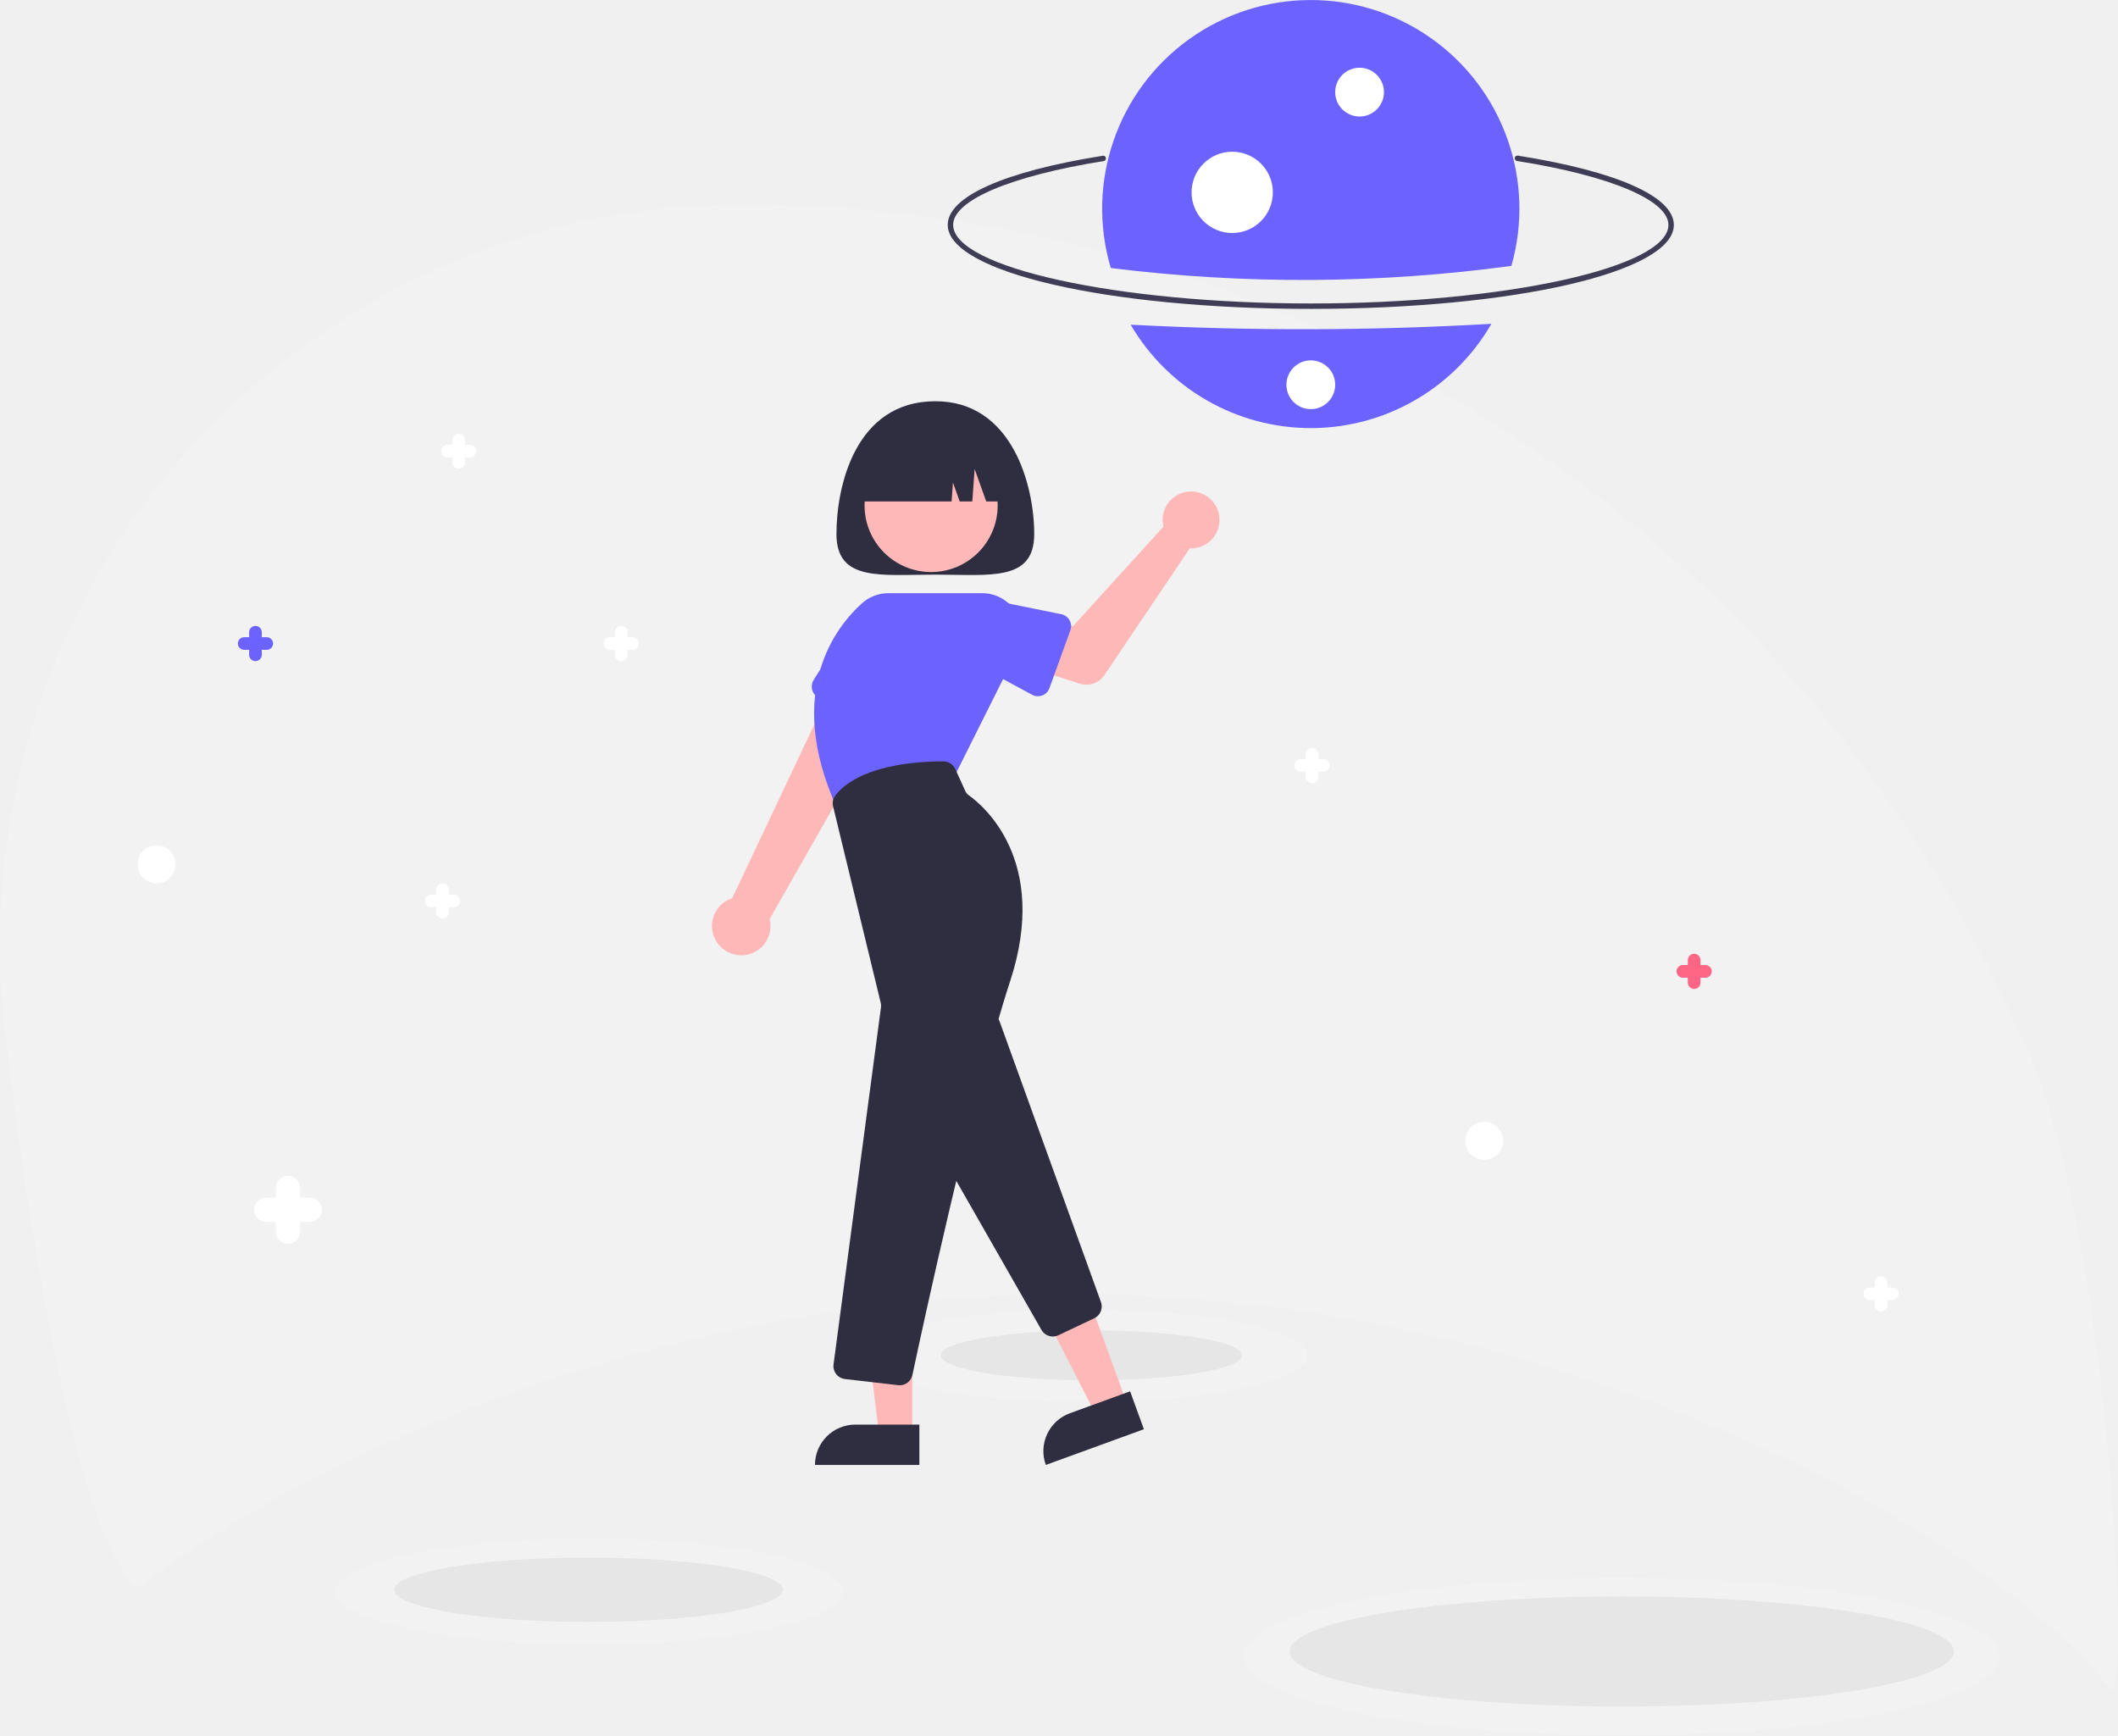
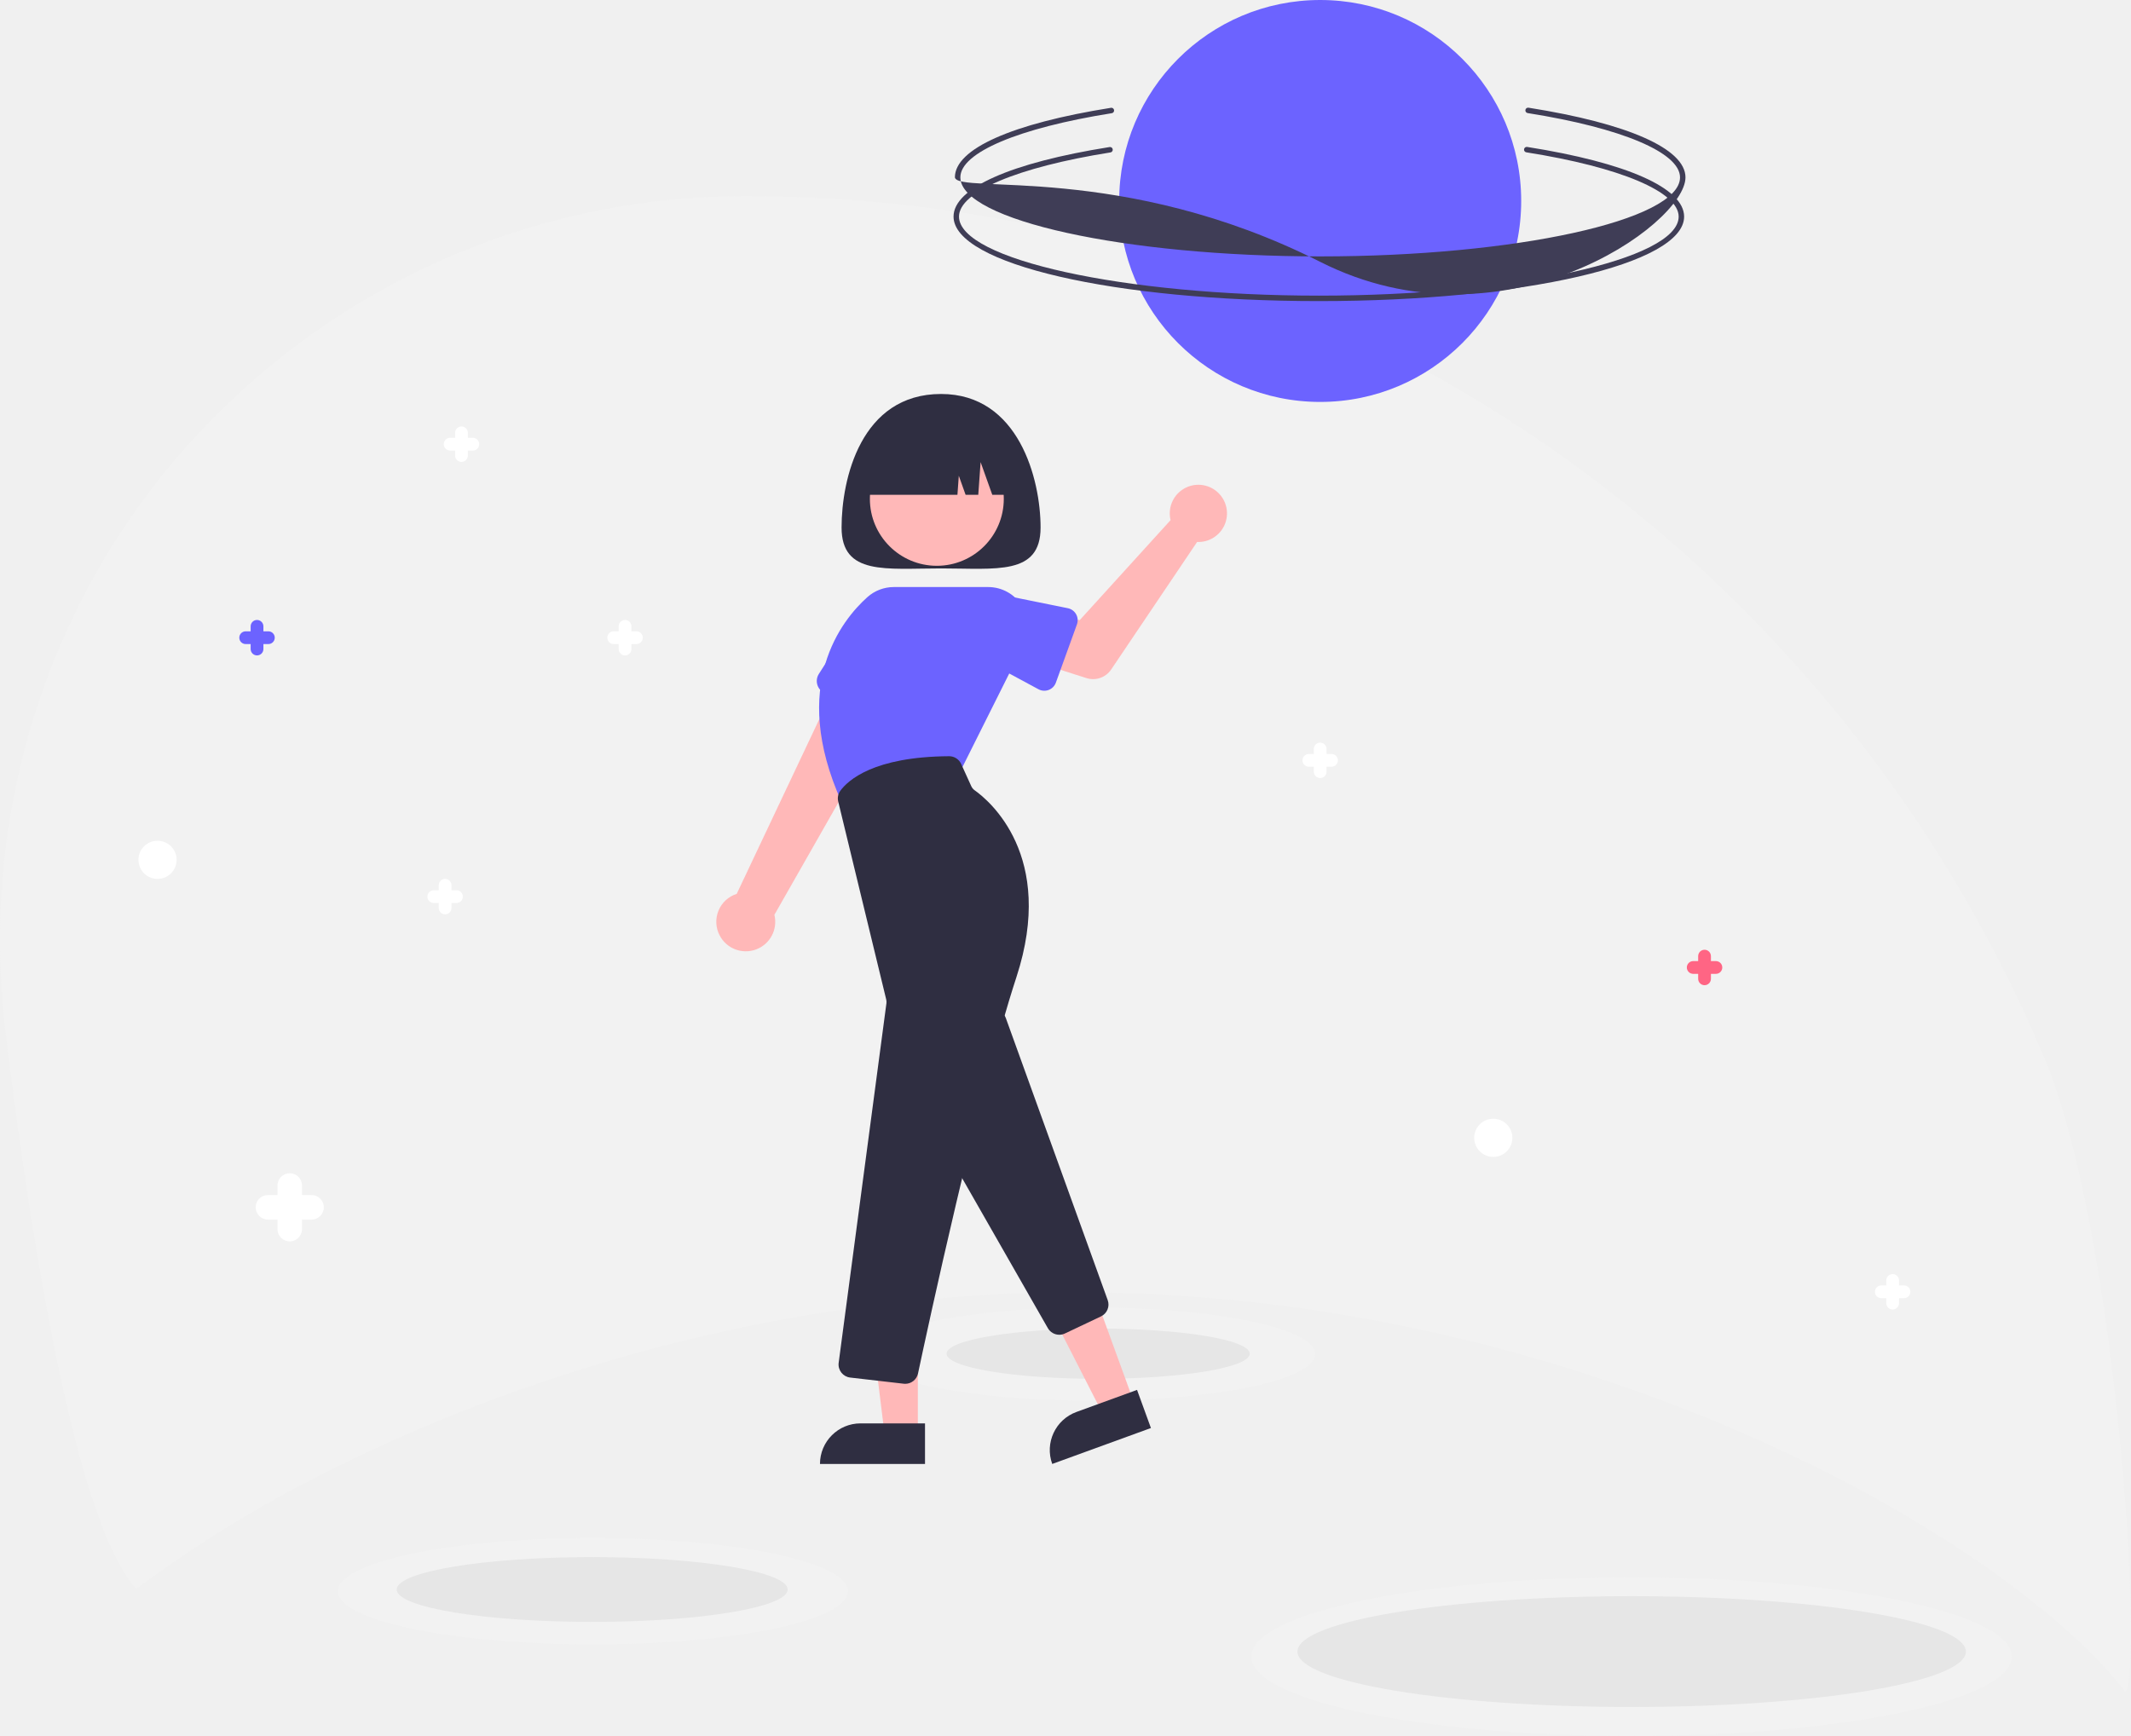
- <svg xmlns="http://www.w3.org/2000/svg" id="a440bc83-d4cf-42ba-bc9f-600e72f10f51" data-name="Layer 1" width="781.723" height="640.45" viewBox="0 0 781.723 640.45">
-   <path d="M319.931,670.934C369.269,645.357,471.26,602.451,600,602.451s230.731,42.907,280.069,68.483c48.032,24.9,86.661,54.258,104.858,78.211,6.633-9.028-3.102-169.642-30.044-233.34A516.235,516.235,0,0,0,478.82,200.25a273.27,273.27,0,0,0-194.505,80.567q-1.624,1.624-3.217,3.269c-57.017,58.899-83.64,140.844-73.92,222.242,6.92,57.952,23.976,179.165,48.074,204.866A458.813,458.813,0,0,1,319.931,670.934Z" transform="translate(-205.2132 -124.75)" fill="#f2f2f2" />
-   <ellipse cx="400.52" cy="500.35" rx="81.969" ry="17.1" fill="#f2f2f2" />
-   <path d="M689.003,238.75c-75.14-.007-133.999-13.629-133.997-31.012.001-10.422,20.858-19.719,57.222-25.506a1,1,0,1,1,.314,1.975c-34.255,5.452-55.536,14.469-55.537,23.531-.001,15.72,60.446,29.005,131.997,29.012s132.001-13.268,132.003-28.988c.001-9.101-21.414-18.143-55.888-23.598a1,1,0,1,1,.313-1.976c36.591,5.79,57.576,15.111,57.575,25.574C823.005,225.145,764.143,238.757,689.003,238.75Z" transform="translate(-205.2132 -124.75)" fill="#3f3d56" />
-   <path d="M622.524,244.582a76.983,76.983,0,0,0,133.15-.324A1211.979,1211.979,0,0,1,622.524,244.582Z" transform="translate(-205.2132 -124.75)" fill="#6c63ff" />
-   <path d="M763.047,222.88a76.997,76.997,0,1,0-147.857.786A572.233,572.233,0,0,0,763.047,222.88Z" transform="translate(-205.2132 -124.75)" fill="#6c63ff" />
-   <circle cx="501.799" cy="34" r="9" fill="#fff" />
-   <circle cx="454.794" cy="70.997" r="15" fill="#fff" />
-   <circle cx="483.799" cy="142" r="9" fill="#fff" />
-   <ellipse cx="402.84" cy="500.204" rx="55.605" ry="9.218" fill="#e6e6e6" />
-   <ellipse cx="217.52" cy="587.353" rx="93.552" ry="19.516" fill="#f2f2f2" />
-   <ellipse cx="598.52" cy="611.35" rx="139.491" ry="29.1" fill="#f2f2f2" />
-   <ellipse cx="217.235" cy="586.726" rx="71.711" ry="11.888" fill="#e6e6e6" />
-   <ellipse cx="598.551" cy="609.501" rx="122.603" ry="20.324" fill="#e6e6e6" />
-   <circle cx="57.787" cy="319" r="7" fill="#fff" />
-   <circle cx="547.787" cy="421" r="7" fill="#fff" />
-   <path d="M513.933,321.83c0,17.673,16.342,15,36.5,15s36.5,2.673,36.5-15-7.982-49-36.5-49C520.933,272.83,513.933,304.157,513.933,321.83Z" transform="translate(-205.2132 -124.75)" fill="#2f2e41" />
-   <path d="M469.207,471.483a10.743,10.743,0,0,1,6.253-15.24l41.816-88.459,19.128,13.413-47.119,82.735a10.801,10.801,0,0,1-20.078,7.551Z" transform="translate(-205.2132 -124.75)" fill="#ffb8b8" />
-   <path d="M505.039,379.529a4.812,4.812,0,0,1,.552-3.973l13.001-20.382a13.377,13.377,0,0,1,24.456,10.85l-6.549,23.353a4.817,4.817,0,0,1-6.604,3.096l-22.209-9.931A4.811,4.811,0,0,1,505.039,379.529Z" transform="translate(-205.2132 -124.75)" fill="#6c63ff" />
-   <polygon points="415.837 517.679 404.317 521.874 382.656 479.436 399.658 473.245 415.837 517.679" fill="#ffb8b8" />
-   <path d="M602.385,644.381h23.644a0,0,0,0,1,0,0v14.887a0,0,0,0,1,0,0H587.498a0,0,0,0,1,0,0v0A14.887,14.887,0,0,1,602.385,644.381Z" transform="translate(-391.6041 122.1755) rotate(-20.00652)" fill="#2f2e41" />
-   <path d="M589.601,615.585l-43.887-76.802a4.822,4.822,0,0,1,.052-4.868l19.762-32.937a4.817,4.817,0,0,1,8.661.841l37.364,103.468a4.799,4.799,0,0,1-2.469,5.99l-13.239,6.271a4.773,4.773,0,0,1-2.044.459A4.84,4.84,0,0,1,589.601,615.585Z" transform="translate(-205.2132 -124.75)" fill="#2f2e41" />
-   <circle cx="343.662" cy="186.56" r="24.561" fill="#ffb8b8" />
-   <path d="M513.94,422.561c-19.342-42.889.157-66.859,9.439-75.173a14.557,14.557,0,0,1,9.73-3.721h34.599a14.576,14.576,0,0,1,13.038,21.095l-23.13,46.259-43.488,11.96Z" transform="translate(-205.2132 -124.75)" fill="#6c63ff" />
-   <polygon points="336.698 529.276 324.438 529.275 318.606 481.987 336.7 481.988 336.698 529.276" fill="#ffb8b8" />
-   <path d="M315.681,525.772h23.644a0,0,0,0,1,0,0v14.887a0,0,0,0,1,0,0H300.794a0,0,0,0,1,0,0v0A14.887,14.887,0,0,1,315.681,525.772Z" fill="#2f2e41" />
-   <path d="M536.716,635.973l-19.629-2.264a4.818,4.818,0,0,1-4.223-5.42l17.518-131.9a3.75,3.75,0,0,0-.073-1.377l-17.608-72.645a4.761,4.761,0,0,1,.754-3.926c2.73-3.764,12.086-12.537,39.914-12.703h.03a4.834,4.834,0,0,1,4.397,2.827l3.712,8.166a3.763,3.763,0,0,0,1.253,1.513c5.11,3.617,29.862,23.918,15.328,68.489C563.806,530.54,545.504,615.587,541.98,632.191a4.791,4.791,0,0,1-4.698,3.814A4.925,4.925,0,0,1,536.716,635.973Z" transform="translate(-205.2132 -124.75)" fill="#2f2e41" />
-   <path d="M634.355,317.474a10.527,10.527,0,0,0,.273,1.635l-33.347,36.708-11.778-2.538-6.154,17.274,20.413,6.52A8,8,0,0,0,612.831,373.921l31.521-46.795a10.497,10.497,0,1,0-9.997-9.651Z" transform="translate(-205.2132 -124.75)" fill="#ffb8b8" />
-   <path d="M600.271,357.373l-7.731,21.372a4.5,4.5,0,0,1-6.366,2.431L566.226,370.429A12.497,12.497,0,0,1,574.797,346.95l22.136,4.482a4.5,4.5,0,0,1,3.337,5.941Z" transform="translate(-205.2132 -124.75)" fill="#6c63ff" />
-   <path d="M578.933,309.83v0H569.218l-4.286-12-.857,12h-4.643l-2.5-7-.5,7h-34.5v0a26,26,0,0,1,26-26h5A26,26,0,0,1,578.933,309.83Z" transform="translate(-205.2132 -124.75)" fill="#2f2e41" />
-   <path d="M319.5,566.75H316v-3.5a4.5,4.5,0,0,0-9,0v3.5h-3.5a4.5,4.5,0,0,0,0,9H307v3.5a4.5,4.5,0,0,0,9,0v-3.5h3.5a4.5,4.5,0,0,0,0-9Z" transform="translate(-205.2132 -124.75)" fill="#fff" />
-   <path d="M834.66,480.91h-1.82v-1.82a2.34,2.34,0,0,0-4.68,0v1.82h-1.82a2.34,2.34,0,0,0,0,4.68h1.82v1.82a2.34,2.34,0,0,0,4.68,0v-1.82h1.82a2.34,2.34,0,1,0,0-4.68Z" transform="translate(-205.2132 -124.75)" fill="#ff6584" />
-   <path d="M303.66,359.91h-1.82v-1.82a2.34,2.34,0,1,0-4.68,0v1.82h-1.82a2.34,2.34,0,1,0,0,4.68h1.82v1.82a2.34,2.34,0,1,0,4.68,0v-1.82h1.82a2.34,2.34,0,1,0,0-4.68Z" transform="translate(-205.2132 -124.75)" fill="#6c63ff" />
-   <path d="M438.66,359.91h-1.82v-1.82a2.34,2.34,0,1,0-4.68,0v1.82h-1.82a2.34,2.34,0,1,0,0,4.68h1.82v1.82a2.34,2.34,0,1,0,4.68,0v-1.82h1.82a2.34,2.34,0,1,0,0-4.68Z" transform="translate(-205.2132 -124.75)" fill="#fff" />
-   <path d="M903.66,599.91h-1.82v-1.82a2.34,2.34,0,0,0-4.68,0v1.82h-1.82a2.34,2.34,0,0,0,0,4.68h1.82v1.82a2.34,2.34,0,0,0,4.68,0v-1.82h1.82a2.34,2.34,0,0,0,0-4.68Z" transform="translate(-205.2132 -124.75)" fill="#fff" />
-   <path d="M693.66,404.91h-1.82v-1.82a2.34,2.34,0,0,0-4.68,0v1.82h-1.82a2.34,2.34,0,0,0,0,4.68h1.82v1.82a2.34,2.34,0,0,0,4.68,0v-1.82h1.82a2.34,2.34,0,1,0,0-4.68Z" transform="translate(-205.2132 -124.75)" fill="#fff" />
-   <path d="M372.66,454.91h-1.82v-1.82a2.34,2.34,0,1,0-4.68,0v1.82h-1.82a2.34,2.34,0,1,0,0,4.68h1.82v1.82a2.34,2.34,0,1,0,4.68,0v-1.82h1.82a2.34,2.34,0,1,0,0-4.68Z" transform="translate(-205.2132 -124.75)" fill="#fff" />
-   <path d="M378.66,288.91h-1.82v-1.82a2.34,2.34,0,1,0-4.68,0v1.82h-1.82a2.34,2.34,0,1,0,0,4.68h1.82v1.82a2.34,2.34,0,1,0,4.68,0v-1.82h1.82a2.34,2.34,0,1,0,0-4.68Z" transform="translate(-205.2132 -124.75)" fill="#fff" />
+ <svg xmlns="http://www.w3.org/2000/svg" id="f12e60ce-a93c-43f8-9851-c621cf232bcc" data-name="Layer 1" width="781.723" height="636.922" viewBox="0 0 781.723 636.922">
+   <path d="M323.856,674.195c49.338-25.576,151.33-68.483,280.069-68.483s230.731,42.907,280.069,68.483c48.032,24.9,86.661,54.258,104.858,78.211,6.633-9.028-3.102-169.642-30.044-233.34A516.235,516.235,0,0,0,482.745,203.511a273.27,273.27,0,0,0-194.505,80.567q-1.624,1.624-3.217,3.269c-57.017,58.899-83.64,140.844-73.92,222.242,6.92,57.952,23.976,179.165,48.074,204.866A458.814,458.814,0,0,1,323.856,674.195Z" transform="translate(-209.1386 -131.5388)" fill="#f2f2f2" />
+   <circle cx="484.291" cy="73.736" r="73.736" fill="#6c63ff" />
+   <ellipse cx="400.52" cy="496.822" rx="81.969" ry="17.1" fill="#f2f2f2" />
+   <path d="M692.929,242.011c-75.14-.007-133.999-13.629-133.997-31.012.001-10.422,20.858-19.719,57.222-25.506a1,1,0,1,1,.327,1.973l-.013.002c-34.255,5.452-55.536,14.469-55.537,23.531-.001,15.72,60.446,29.005,131.997,29.012s132.001-13.268,132.003-28.988c.001-9.101-21.414-18.143-55.888-23.598a1,1,0,1,1,.306-1.977l.007.001c36.591,5.79,57.576,15.111,57.575,25.574C826.93,228.406,768.069,242.018,692.929,242.011Z" transform="translate(-209.1386 -131.5388)" fill="#3f3d56" />
+   <ellipse cx="402.84" cy="496.676" rx="55.605" ry="9.218" fill="#e6e6e6" />
+   <ellipse cx="217.52" cy="583.825" rx="93.552" ry="19.516" fill="#f2f2f2" />
+   <ellipse cx="598.52" cy="607.822" rx="139.491" ry="29.1" fill="#f2f2f2" />
+   <ellipse cx="217.235" cy="583.198" rx="71.711" ry="11.888" fill="#e6e6e6" />
+   <ellipse cx="598.551" cy="605.974" rx="122.603" ry="20.324" fill="#e6e6e6" />
+   <circle cx="57.787" cy="315.472" r="7" fill="#fff" />
+   <circle cx="547.787" cy="417.472" r="7" fill="#fff" />
+   <path d="M517.858,325.091c0,17.673,16.342,15,36.5,15s36.5,2.673,36.5-15-7.982-49-36.5-49C524.858,276.091,517.858,307.418,517.858,325.091Z" transform="translate(-209.1386 -131.5388)" fill="#2f2e41" />
+   <path d="M473.133,474.744a10.743,10.743,0,0,1,6.253-15.24l41.816-88.459,19.128,13.413L493.211,467.193a10.801,10.801,0,0,1-20.078,7.551Z" transform="translate(-209.1386 -131.5388)" fill="#ffb8b8" />
+   <path d="M508.965,382.79a4.812,4.812,0,0,1,.552-3.973l13.001-20.382A13.377,13.377,0,0,1,546.974,369.285l-6.549,23.353a4.817,4.817,0,0,1-6.604,3.096l-22.209-9.931A4.811,4.811,0,0,1,508.965,382.79Z" transform="translate(-209.1386 -131.5388)" fill="#6c63ff" />
+   <polygon points="415.837 514.151 404.317 518.346 382.656 475.908 399.658 469.717 415.837 514.151" fill="#ffb8b8" />
+   <path d="M604.028,649.589l22.217-8.089h0l5.093,13.988h0L595.133,668.671h0A14.887,14.887,0,0,1,604.028,649.589Z" transform="translate(-209.1386 -131.5388)" fill="#2f2e41" />
+   <path d="M593.526,618.846l-43.887-76.802a4.822,4.822,0,0,1,.052-4.868l19.762-32.937a4.817,4.817,0,0,1,8.661.841l37.364,103.468a4.799,4.799,0,0,1-2.469,5.99l-13.239,6.271a4.773,4.773,0,0,1-2.044.459A4.84,4.84,0,0,1,593.526,618.846Z" transform="translate(-209.1386 -131.5388)" fill="#2f2e41" />
+   <circle cx="343.662" cy="183.032" r="24.561" fill="#ffb8b8" />
+   <path d="M517.865,425.822c-19.342-42.889.157-66.859,9.439-75.173a14.557,14.557,0,0,1,9.73-3.721h34.599a14.576,14.576,0,0,1,13.038,21.095l-23.13,46.259-43.488,11.96Z" transform="translate(-209.1386 -131.5388)" fill="#6c63ff" />
+   <polygon points="336.698 525.748 324.438 525.747 318.606 478.459 336.7 478.46 336.698 525.748" fill="#ffb8b8" />
+   <path d="M524.82,653.783h23.644V668.67H509.933A14.887,14.887,0,0,1,524.82,653.783Z" transform="translate(-209.1386 -131.5388)" fill="#2f2e41" />
+   <path d="M540.642,639.234l-19.629-2.264a4.818,4.818,0,0,1-4.233-5.339c.003-.027.006-.054.01-.081l17.518-131.9a3.75,3.75,0,0,0-.073-1.377l-17.608-72.645a4.761,4.761,0,0,1,.754-3.926c2.73-3.764,12.086-12.537,39.914-12.703h.03a4.834,4.834,0,0,1,4.397,2.827l3.712,8.166a3.763,3.763,0,0,0,1.253,1.513c5.11,3.617,29.862,23.918,15.328,68.489-14.285,43.807-32.587,128.855-36.111,145.459a4.791,4.791,0,0,1-4.698,3.814A4.915,4.915,0,0,1,540.642,639.234Z" transform="translate(-209.1386 -131.5388)" fill="#2f2e41" />
+   <path d="M638.28,320.735a10.528,10.528,0,0,0,.273,1.635l-33.347,36.708-11.778-2.538-6.154,17.274,20.413,6.52a8,8,0,0,0,9.069-3.151l31.521-46.795a10.497,10.497,0,1,0-9.997-9.651Z" transform="translate(-209.1386 -131.5388)" fill="#ffb8b8" />
+   <path d="M604.196,360.634l-7.731,21.372a4.5,4.5,0,0,1-6.366,2.431l-19.948-10.747a12.497,12.497,0,0,1,8.571-23.479l22.136,4.482a4.5,4.5,0,0,1,3.337,5.941Z" transform="translate(-209.1386 -131.5388)" fill="#6c63ff" />
+   <path d="M582.858,313.091h-9.714l-4.286-12-.857,12h-4.643l-2.5-7-.5,7h-34.5a26,26,0,0,1,26-26h5A26,26,0,0,1,582.858,313.091Z" transform="translate(-209.1386 -131.5388)" fill="#2f2e41" />
+   <path d="M323.425,570.011h-3.5v-3.5a4.5,4.5,0,0,0-9,0v3.5h-3.5a4.5,4.5,0,0,0,0,9h3.5v3.5a4.5,4.5,0,0,0,9,0v-3.5h3.5a4.5,4.5,0,0,0,0-9Z" transform="translate(-209.1386 -131.5388)" fill="#fff" />
+   <path d="M838.585,484.171h-1.82v-1.82a2.34,2.34,0,0,0-4.68,0v1.82h-1.82a2.34,2.34,0,0,0,0,4.68h1.82v1.82a2.34,2.34,0,0,0,4.68,0v-1.82h1.82a2.34,2.34,0,0,0,.008-4.68Z" transform="translate(-209.1386 -131.5388)" fill="#ff6584" />
+   <path d="M307.585,363.171h-1.82v-1.82a2.34,2.34,0,1,0-4.68-.008V363.171h-1.82a2.34,2.34,0,1,0-.008,4.68h1.828v1.82a2.34,2.34,0,1,0,4.68.008V367.851h1.82a2.34,2.34,0,1,0,.008-4.68Z" transform="translate(-209.1386 -131.5388)" fill="#6c63ff" />
+   <path d="M442.585,363.171h-1.82v-1.82a2.34,2.34,0,1,0-4.68-.008V363.171h-1.82a2.34,2.34,0,1,0-.008,4.68h1.828v1.82a2.34,2.34,0,1,0,4.68.008V367.851h1.82a2.34,2.34,0,1,0,.008-4.68Z" transform="translate(-209.1386 -131.5388)" fill="#fff" />
+   <path d="M907.585,603.171h-1.82v-1.82a2.34,2.34,0,0,0-4.68,0v1.82h-1.82a2.34,2.34,0,0,0,0,4.68h1.82v1.82a2.34,2.34,0,0,0,4.68,0v-1.82h1.82a2.34,2.34,0,0,0,0-4.68Z" transform="translate(-209.1386 -131.5388)" fill="#fff" />
+   <path d="M697.585,408.171h-1.82v-1.82a2.34,2.34,0,0,0-4.68,0v1.82h-1.82a2.34,2.34,0,0,0,0,4.68h1.82v1.82a2.34,2.34,0,0,0,4.68,0v-1.82h1.82a2.34,2.34,0,0,0,.008-4.68Z" transform="translate(-209.1386 -131.5388)" fill="#fff" />
+   <path d="M376.585,458.171h-1.82v-1.82a2.34,2.34,0,1,0-4.68-.008V458.171h-1.82a2.34,2.34,0,1,0-.008,4.68h1.828v1.82a2.34,2.34,0,1,0,4.68.008V462.851h1.82a2.34,2.34,0,1,0,.008-4.68Z" transform="translate(-209.1386 -131.5388)" fill="#fff" />
+   <path d="M382.585,292.171h-1.82v-1.82a2.34,2.34,0,1,0-4.68-.008V292.171h-1.82a2.34,2.34,0,1,0-.008,4.68h1.828v1.82a2.34,2.34,0,1,0,4.68.008V296.851h1.82a2.34,2.34,0,1,0,.008-4.68Z" transform="translate(-209.1386 -131.5388)" fill="#fff" />
+   <path d="M693.427,227.614c-72.436-36.59-133.18-24.701-133.997-31.012.001-10.422,20.858-19.719,57.222-25.506a1,1,0,1,1,.327,1.973l-.013.002c-34.255,5.452-55.536,14.469-55.537,23.531-.001,15.72,60.446,29.005,131.997,29.012s132.001-13.268,132.003-28.988c.001-9.101-21.414-18.143-55.888-23.598a1,1,0,1,1,.306-1.977l.007.001c36.591,5.79,57.576,15.111,57.575,25.574C827.428,214.01,760.496,261.493,693.427,227.614Z" transform="translate(-209.1386 -131.5388)" fill="#3f3d56" />
</svg>
